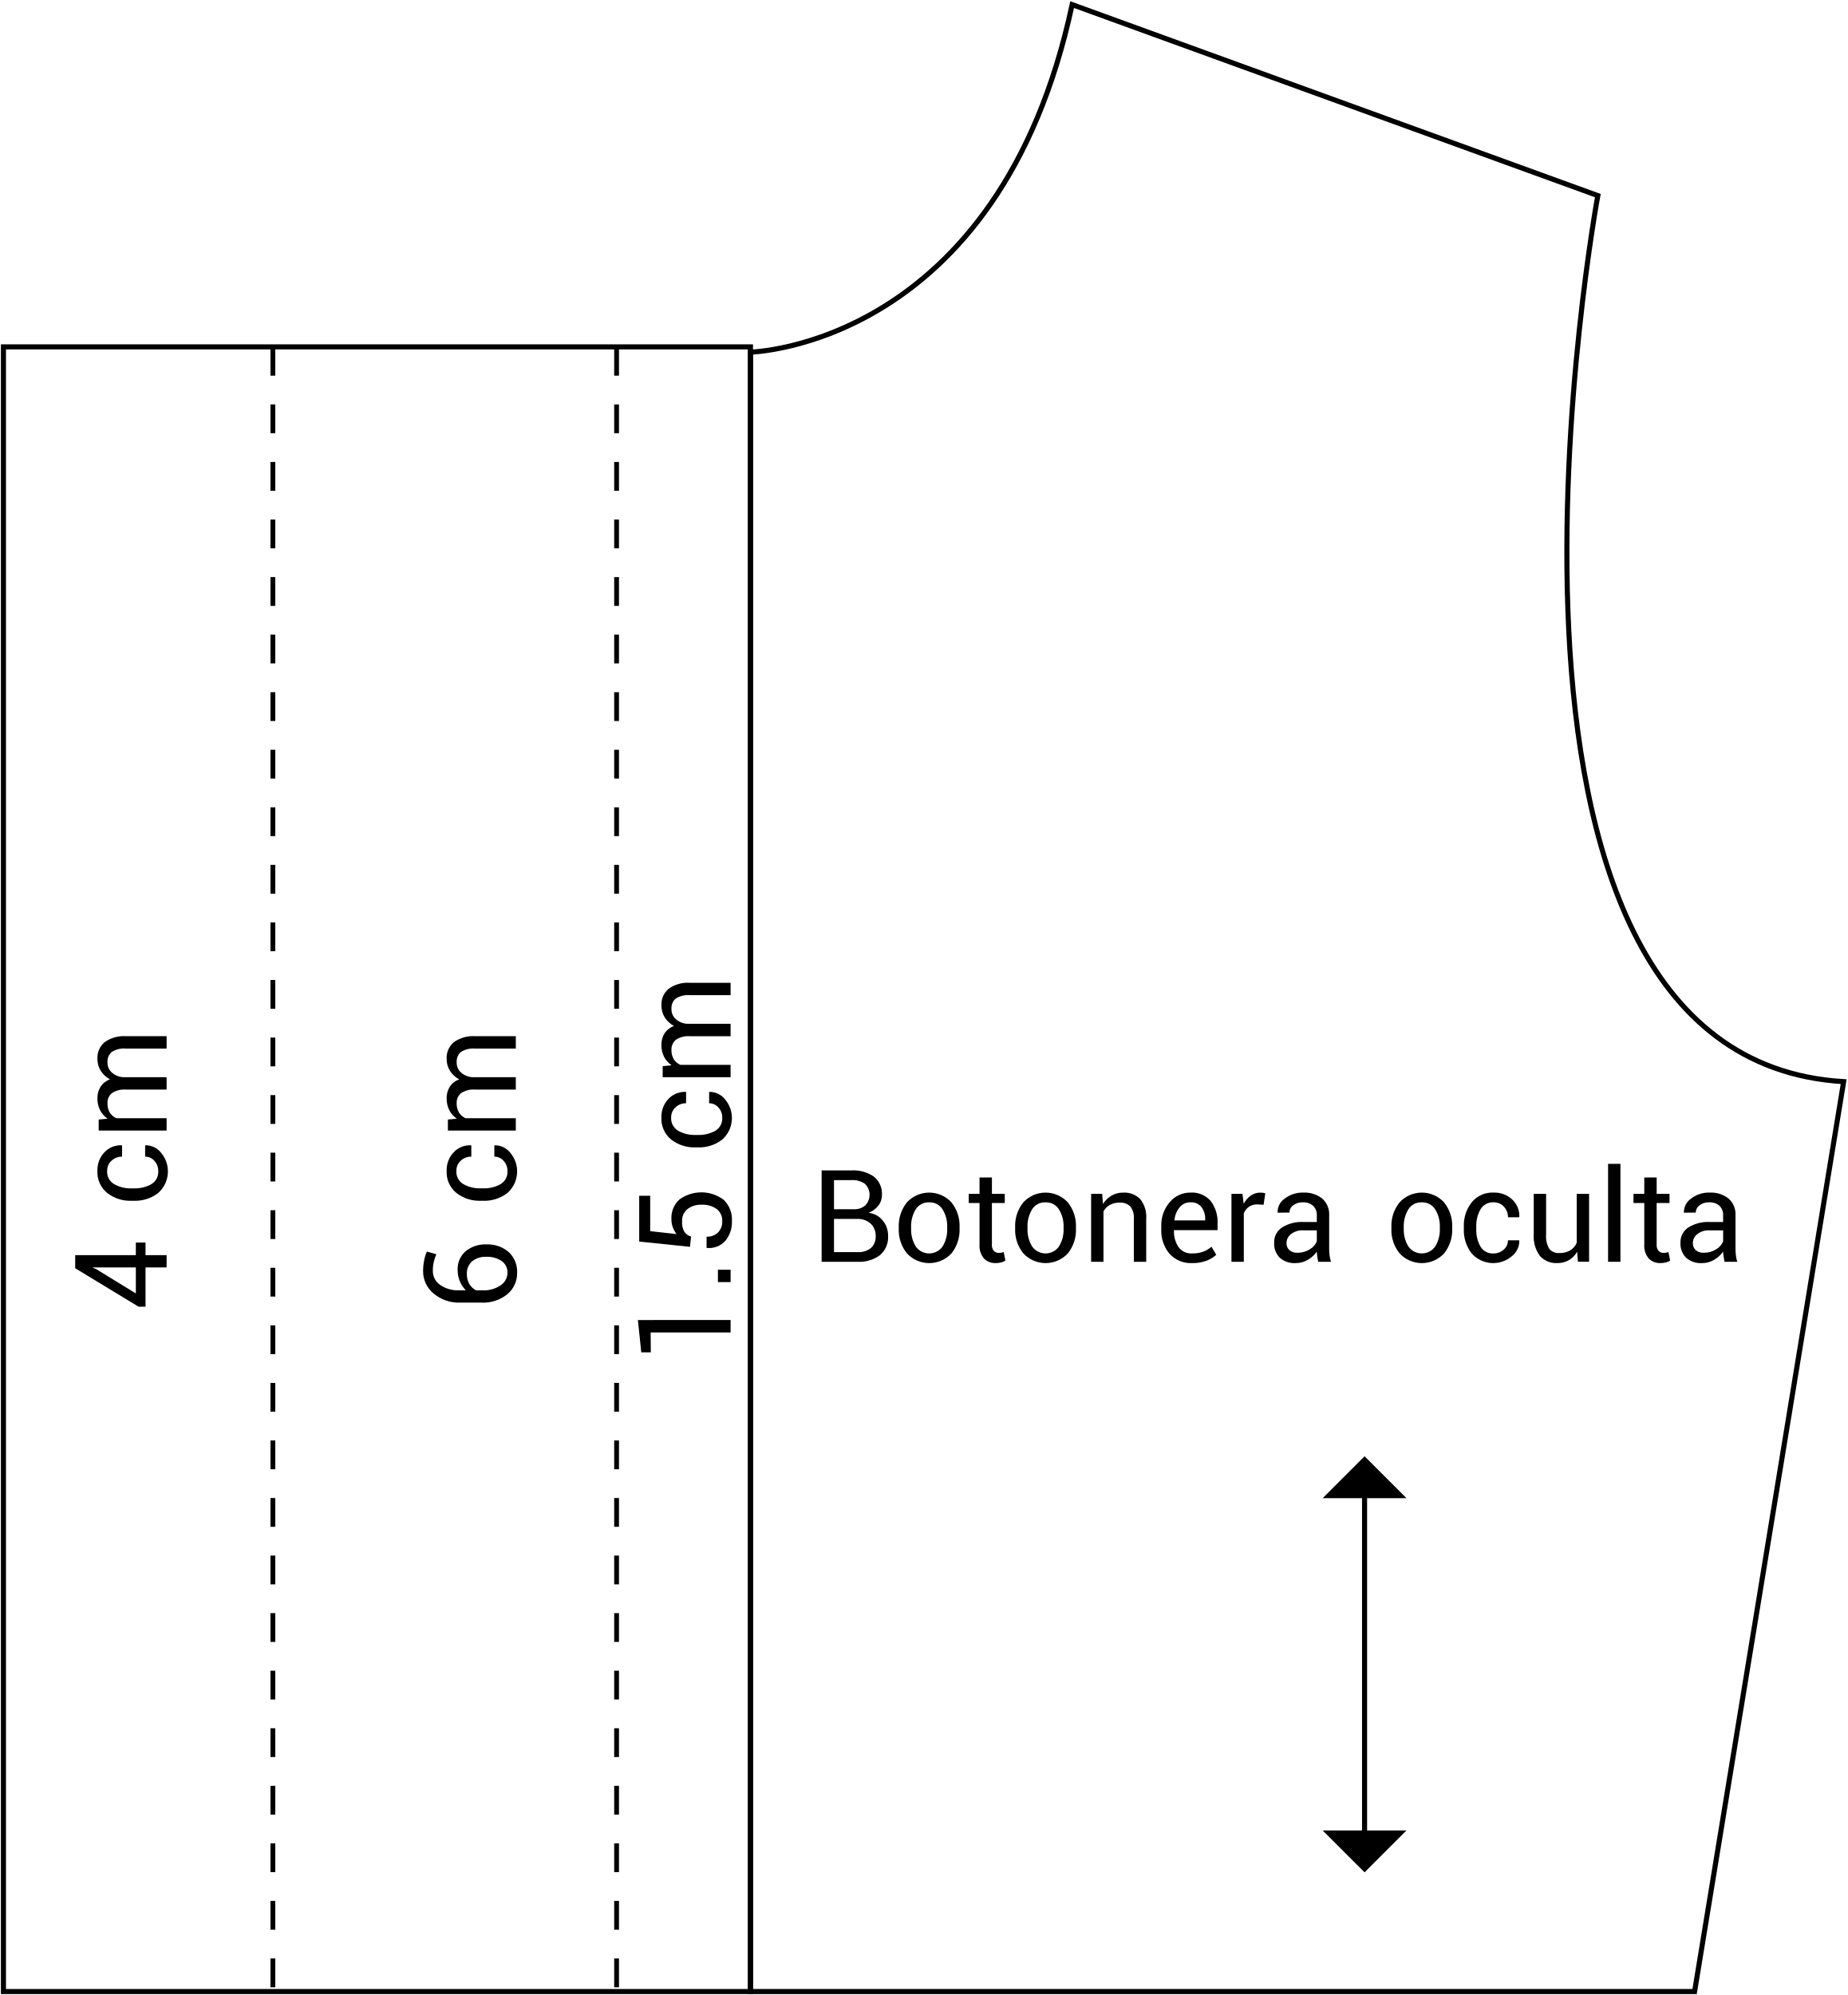
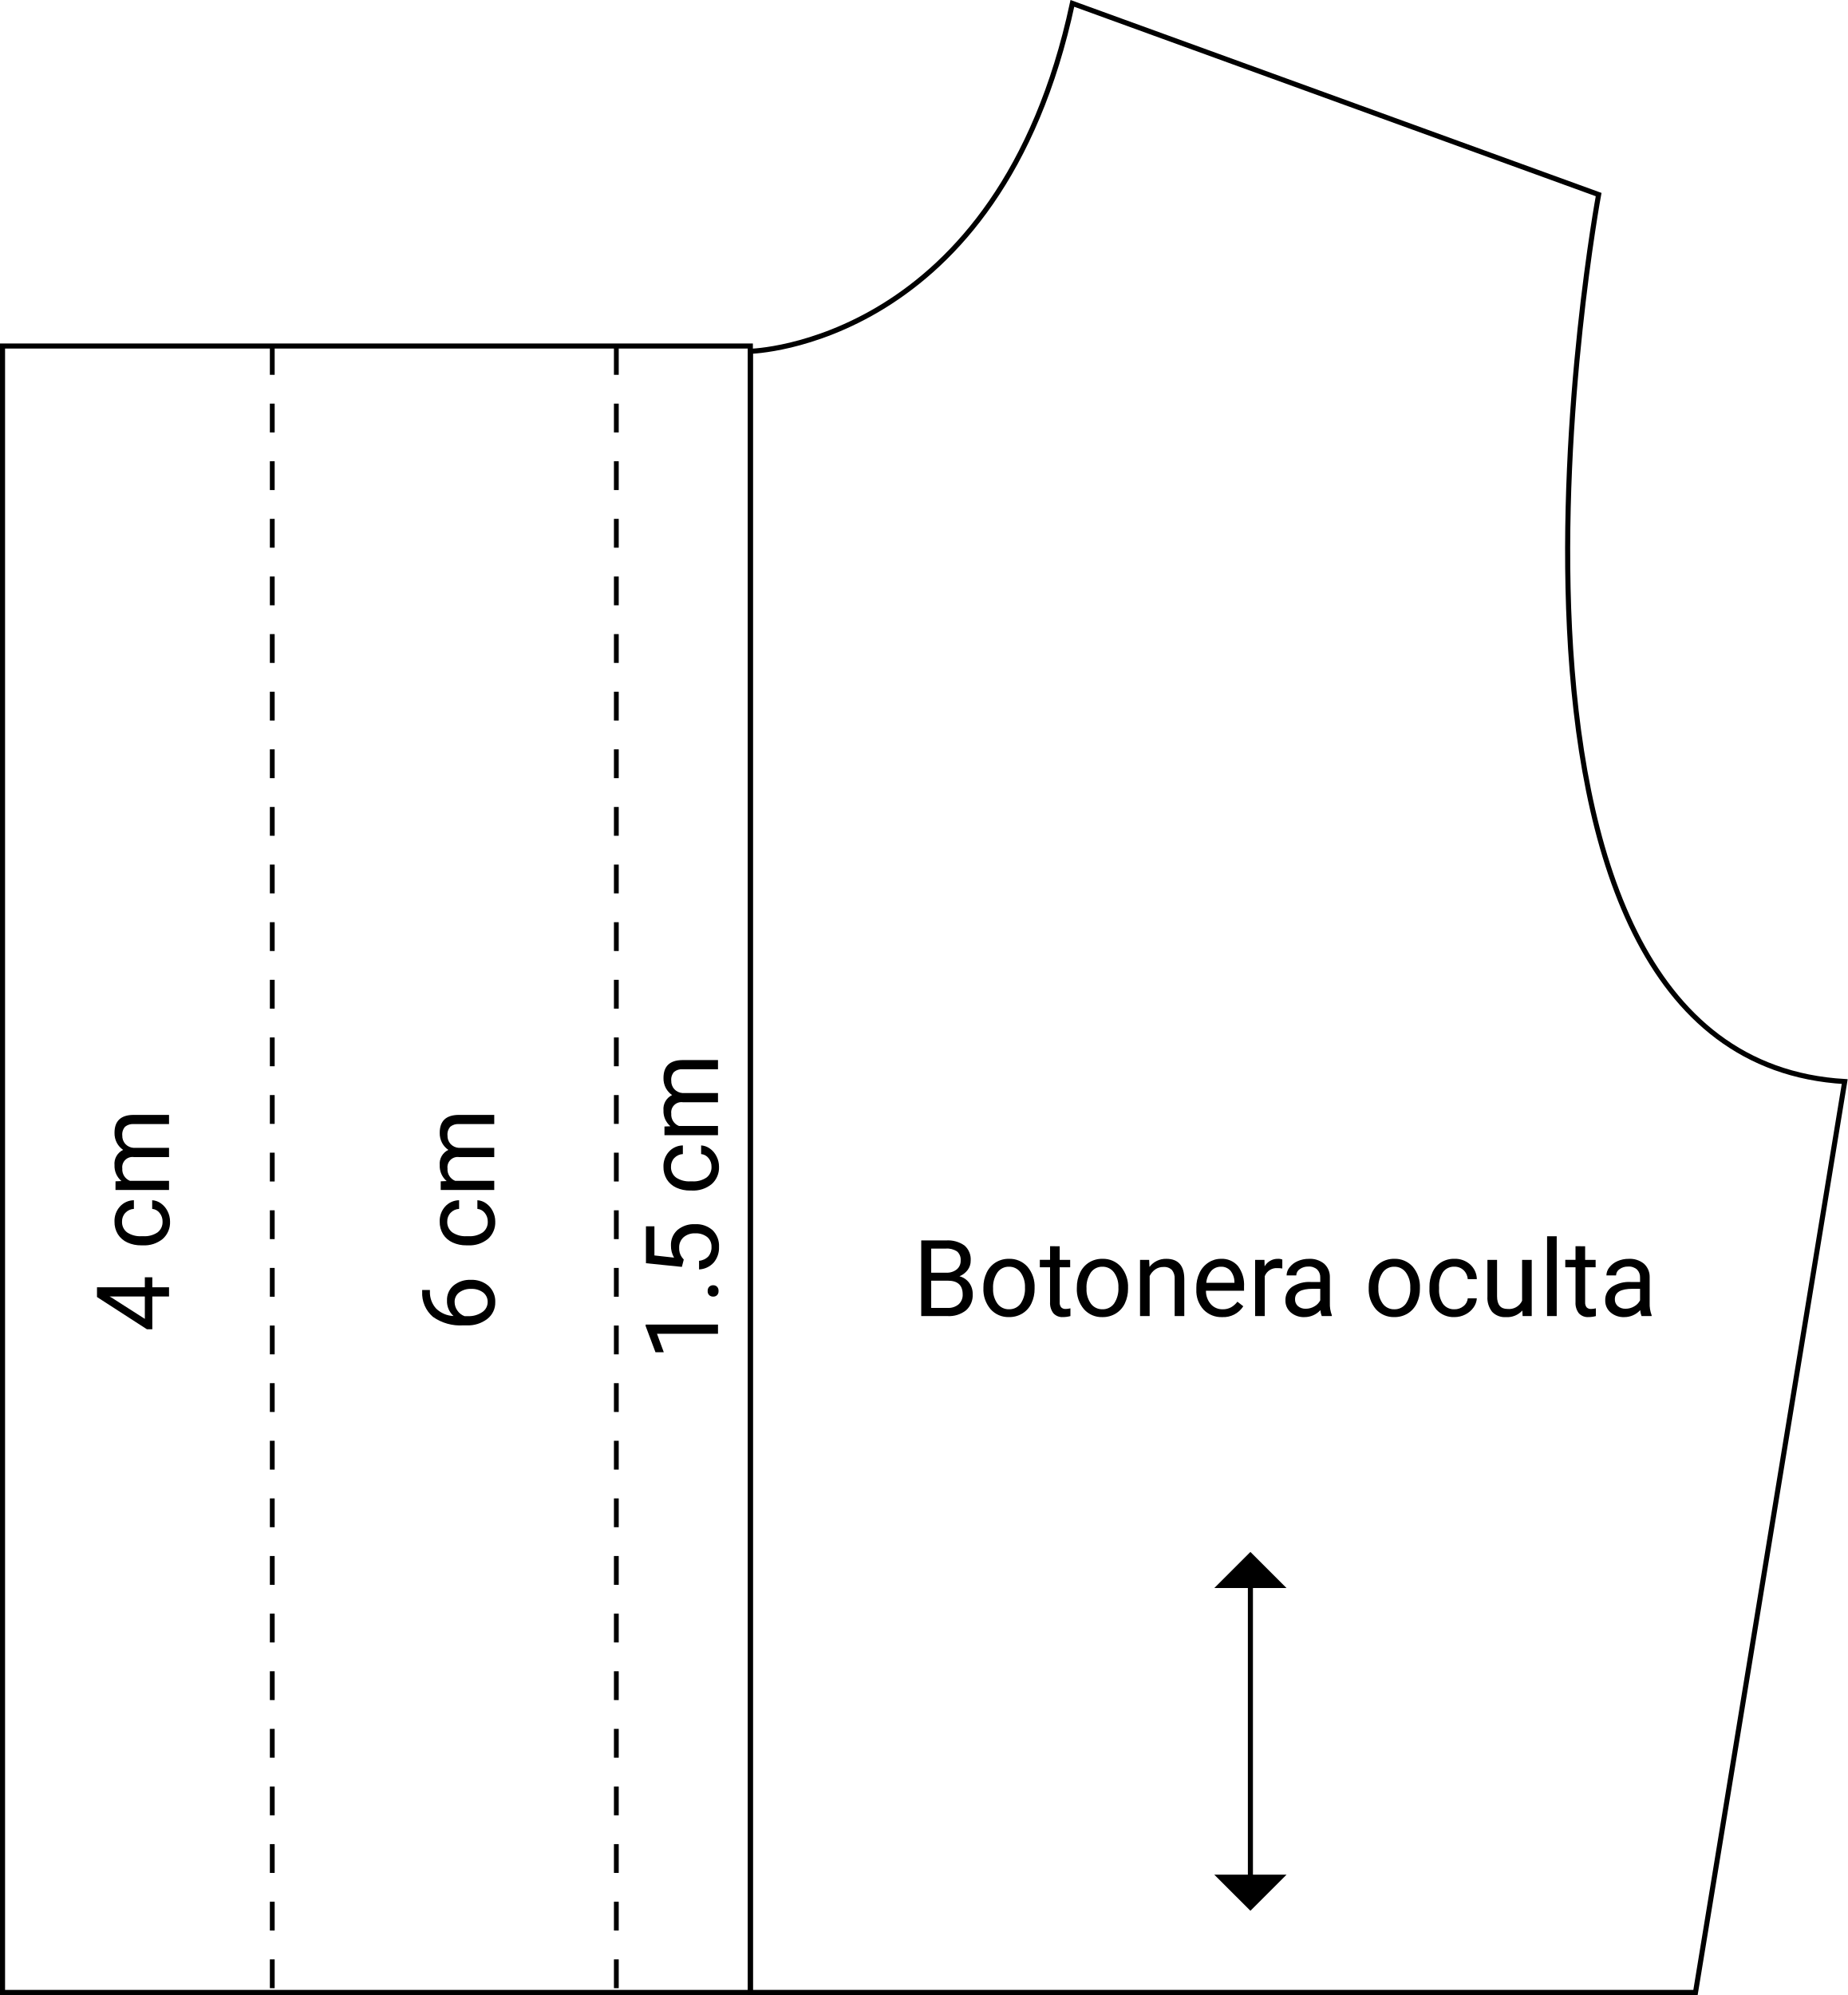
- <svg xmlns="http://www.w3.org/2000/svg" width="365.096" height="394.163" viewBox="0 0 365.096 394.163">
-   <g id="Grupo_1115153" data-name="Grupo 1115153" transform="translate(-292.051 -8735.009)">
-     <path id="Trazado_904441" data-name="Trazado 904441" d="M172.392.669,276.263,38.405S244.74,208.746,324.838,213.463L295.384,393.237H108.83V69.328S157.923,68.281,172.392.669Z" transform="translate(331.508 8735.251)" fill="none" stroke="#000" stroke-miterlimit="10" stroke-width="1.005" />
-     <path id="Trazado_904804" data-name="Trazado 904804" d="M0,0V324.946" transform="translate(345.971 8803.541)" fill="none" stroke="#000" stroke-width="0.948" stroke-dasharray="5.686 5.686" />
-     <path id="Trazado_904805" data-name="Trazado 904805" d="M0,0V324.946" transform="translate(413.884 8803.541)" fill="none" stroke="#000" stroke-width="0.948" stroke-dasharray="5.686 5.686" />
-     <path id="Trazado_904806" data-name="Trazado 904806" d="M0,67.876V0" transform="translate(561.68 9029.896)" fill="none" stroke="#000" stroke-width="1" />
-     <path id="Trazado_904442" data-name="Trazado 904442" d="M191.81,265.422h16.554l-8.276,8.273Z" transform="translate(361.594 8831.24)" />
-     <path id="Trazado_904443" data-name="Trazado 904443" d="M191.81,219.438h16.554l-8.276-8.273Z" transform="translate(361.594 8811.568)" />
-     <path id="Trazado_904444" data-name="Trazado 904444" d="M119.15,187.767V169.709h5.889a7.147,7.147,0,0,1,4.428,1.221,4.321,4.321,0,0,1,1.6,3.665,3.319,3.319,0,0,1-.718,2.09,4.514,4.514,0,0,1-1.912,1.408,4.2,4.2,0,0,1,2.811,1.538,4.713,4.713,0,0,1,1.036,3.038,4.6,4.6,0,0,1-1.613,3.789,6.724,6.724,0,0,1-4.364,1.308Zm2.443-10.381h3.954a3.247,3.247,0,0,0,2.222-.751,3.019,3.019,0,0,0-.069-4.278,4.228,4.228,0,0,0-2.661-.725h-3.446Zm0,1.91v6.561h4.713a3.763,3.763,0,0,0,2.6-.824,2.965,2.965,0,0,0,.924-2.338,3.229,3.229,0,0,0-.942-2.419,3.707,3.707,0,0,0-2.543-.98h-4.75Z" transform="translate(335.25 8796.539)" />
-     <path id="Trazado_904445" data-name="Trazado 904445" d="M130.335,179.765a7.387,7.387,0,0,1,1.613-4.905,5.974,5.974,0,0,1,8.787-.007,7.357,7.357,0,0,1,1.617,4.912v.273a7.366,7.366,0,0,1-1.609,4.912,6,6,0,0,1-8.789-.007,7.339,7.339,0,0,1-1.62-4.905Zm2.443.273a6.373,6.373,0,0,0,.9,3.522,3.248,3.248,0,0,0,5.328,0,6.317,6.317,0,0,0,.9-3.522v-.273a6.312,6.312,0,0,0-.91-3.51,2.988,2.988,0,0,0-2.673-1.4,2.951,2.951,0,0,0-2.649,1.4,6.39,6.39,0,0,0-.9,3.51Z" transform="translate(339.305 8797.706)" />
-     <path id="Trazado_904446" data-name="Trazado 904446" d="M145.063,170.737v3.237H147.6v1.811h-2.541v8.149a1.824,1.824,0,0,0,.391,1.326,1.4,1.4,0,0,0,1.036.384,2.31,2.31,0,0,0,.471-.054,3.345,3.345,0,0,0,.433-.119l.335,1.675a2.2,2.2,0,0,1-.807.367,4.113,4.113,0,0,1-1.053.142,3.167,3.167,0,0,1-2.371-.9,3.909,3.909,0,0,1-.879-2.82v-8.149h-2.134v-1.811h2.134v-3.237Z" transform="translate(342.985 8796.911)" />
-     <path id="Trazado_904447" data-name="Trazado 904447" d="M147.212,179.765a7.387,7.387,0,0,1,1.613-4.905,5.974,5.974,0,0,1,8.787-.007,7.357,7.357,0,0,1,1.617,4.912v.273a7.366,7.366,0,0,1-1.609,4.912,6,6,0,0,1-8.788-.007,7.339,7.339,0,0,1-1.62-4.905Zm2.443.273a6.373,6.373,0,0,0,.9,3.522,3.248,3.248,0,0,0,5.328,0,6.317,6.317,0,0,0,.9-3.522v-.273a6.312,6.312,0,0,0-.91-3.51,2.988,2.988,0,0,0-2.673-1.4,2.951,2.951,0,0,0-2.649,1.4,6.389,6.389,0,0,0-.9,3.51Z" transform="translate(345.424 8797.706)" />
-     <path id="Trazado_904448" data-name="Trazado 904448" d="M160.41,173.179l.173,2a4.881,4.881,0,0,1,1.681-1.656,4.483,4.483,0,0,1,2.3-.589,4.38,4.38,0,0,1,3.361,1.271,5.571,5.571,0,0,1,1.192,3.926V186.6h-2.443v-8.422a3.626,3.626,0,0,0-.7-2.518,2.808,2.808,0,0,0-2.139-.744,3.809,3.809,0,0,0-1.917.452,3.308,3.308,0,0,0-1.245,1.273V186.6h-2.443v-13.42Z" transform="translate(349.418 8797.707)" />
-     <path id="Trazado_904449" data-name="Trazado 904449" d="M174.532,186.859a5.674,5.674,0,0,1-4.507-1.848,7.106,7.106,0,0,1-1.621-4.862V179.6a6.957,6.957,0,0,1,1.669-4.781,5.231,5.231,0,0,1,4.074-1.891,4.872,4.872,0,0,1,4.037,1.675,6.9,6.9,0,0,1,1.346,4.452v1.29h-8.583l-.037.063a5.56,5.56,0,0,0,.891,3.28,3.123,3.123,0,0,0,2.731,1.26,6.158,6.158,0,0,0,2.177-.354,4.9,4.9,0,0,0,1.605-.973l.955,1.587a5.91,5.91,0,0,1-1.9,1.172,7.572,7.572,0,0,1-2.84.477m-.386-12.006a2.648,2.648,0,0,0-2.113.986,4.666,4.666,0,0,0-1.025,2.523l.025.063h6.054v-.2a3.9,3.9,0,0,0-.721-2.419,2.6,2.6,0,0,0-2.22-.955" transform="translate(353.107 8797.707)" />
-     <path id="Trazado_904450" data-name="Trazado 904450" d="M184.932,175.337l-1.255-.075a2.811,2.811,0,0,0-1.631.459,2.95,2.95,0,0,0-1.022,1.29V186.6h-2.443v-13.42h2.181l.237,1.959a4.629,4.629,0,0,1,1.408-1.624,3.281,3.281,0,0,1,1.928-.583,3.037,3.037,0,0,1,.52.044,3.589,3.589,0,0,1,.41.093Z" transform="translate(356.797 8797.707)" />
-     <path id="Trazado_904451" data-name="Trazado 904451" d="M193.479,186.6c-.086-.4-.15-.763-.195-1.074a7.93,7.93,0,0,1-.08-.936,5.68,5.68,0,0,1-1.779,1.619,4.547,4.547,0,0,1-2.364.651,4.384,4.384,0,0,1-3.192-1.072,3.947,3.947,0,0,1-1.1-2.958,3.468,3.468,0,0,1,1.557-3.009,7.275,7.275,0,0,1,4.223-1.085H193.2v-1.327a2.46,2.46,0,0,0-.718-1.867,2.828,2.828,0,0,0-2.036-.688,2.948,2.948,0,0,0-1.921.594,1.789,1.789,0,0,0-.732,1.427l-2.32.026-.025-.075a3.211,3.211,0,0,1,1.371-2.679,5.681,5.681,0,0,1,3.765-1.215,5.538,5.538,0,0,1,3.671,1.16,4.105,4.105,0,0,1,1.388,3.342V183.9a12.361,12.361,0,0,0,.075,1.388A7.205,7.205,0,0,0,196,186.6Zm-4.056-1.786a4.358,4.358,0,0,0,2.393-.681,3.249,3.249,0,0,0,1.388-1.563v-2.184h-2.74a3.559,3.559,0,0,0-2.364.745,2.228,2.228,0,0,0-.886,1.748,1.842,1.842,0,0,0,.559,1.414,2.332,2.332,0,0,0,1.65.521" transform="translate(359.042 8797.707)" />
-     <path id="Trazado_904453" data-name="Trazado 904453" d="M218.184,184.949a2.88,2.88,0,0,0,1.972-.751,2.374,2.374,0,0,0,.843-1.842h2.207l.037.075a3.855,3.855,0,0,1-1.488,3.082,5.69,5.69,0,0,1-7.938-.576,7.427,7.427,0,0,1-1.538-4.788v-.521a7.386,7.386,0,0,1,1.546-4.769,5.258,5.258,0,0,1,4.359-1.929,5.063,5.063,0,0,1,3.678,1.39,4.4,4.4,0,0,1,1.382,3.41l-.025.074H221a2.957,2.957,0,0,0-.8-2.089,2.632,2.632,0,0,0-2.015-.863,2.826,2.826,0,0,0-2.624,1.4,6.528,6.528,0,0,0-.824,3.38v.521a6.672,6.672,0,0,0,.811,3.411,2.823,2.823,0,0,0,2.638,1.39" transform="translate(369.015 8797.706)" />
-     <path id="Trazado_904454" data-name="Trazado 904454" d="M230.991,184.548a4.556,4.556,0,0,1-1.626,1.662,4.453,4.453,0,0,1-2.295.582,4.317,4.317,0,0,1-3.425-1.4,6.519,6.519,0,0,1-1.226-4.366v-7.914h2.443v7.938A4.983,4.983,0,0,0,225.5,184a2.349,2.349,0,0,0,1.972.805,4.023,4.023,0,0,0,2.153-.527,3.316,3.316,0,0,0,1.284-1.493v-9.676h2.443v13.421h-2.2Z" transform="translate(372.691 8797.772)" />
-     <path id="Trazado_904807" data-name="Trazado 904807" d="M0,0H2.443V19.348H0Z" transform="translate(609.796 8964.957)" />
-     <path id="Trazado_904455" data-name="Trazado 904455" d="M241.461,170.737v3.237H244v1.811h-2.541v8.149a1.824,1.824,0,0,0,.391,1.326,1.4,1.4,0,0,0,1.036.384,2.31,2.31,0,0,0,.471-.054,3.344,3.344,0,0,0,.433-.119l.335,1.675a2.2,2.2,0,0,1-.807.367,4.113,4.113,0,0,1-1.053.142,3.167,3.167,0,0,1-2.371-.9,3.909,3.909,0,0,1-.879-2.82v-8.149h-2.134v-1.811h2.134v-3.237Z" transform="translate(377.936 8796.911)" />
-     <path id="Trazado_904456" data-name="Trazado 904456" d="M252.4,186.6q-.125-.607-.192-1.074a8.562,8.562,0,0,1-.083-.936,5.641,5.641,0,0,1-1.777,1.619,4.551,4.551,0,0,1-2.364.651,4.384,4.384,0,0,1-3.192-1.072,3.943,3.943,0,0,1-1.1-2.958,3.468,3.468,0,0,1,1.557-3.009,7.275,7.275,0,0,1,4.223-1.085h2.653v-1.327a2.46,2.46,0,0,0-.718-1.867,2.823,2.823,0,0,0-2.033-.688,2.961,2.961,0,0,0-1.924.594,1.789,1.789,0,0,0-.732,1.427l-2.319.026-.023-.075a3.2,3.2,0,0,1,1.371-2.679,5.673,5.673,0,0,1,3.762-1.215,5.54,5.54,0,0,1,3.673,1.16,4.109,4.109,0,0,1,1.388,3.342V183.9a12.365,12.365,0,0,0,.075,1.388,6.973,6.973,0,0,0,.271,1.315Zm-4.056-1.786a4.374,4.374,0,0,0,2.4-.681,3.229,3.229,0,0,0,1.386-1.563v-2.184h-2.74a3.556,3.556,0,0,0-2.361.745,2.223,2.223,0,0,0-.888,1.748,1.842,1.842,0,0,0,.559,1.414,2.341,2.341,0,0,0,1.65.521" transform="translate(380.404 8797.707)" />
-     <path id="Trazado_904457" data-name="Trazado 904457" d="M22.887,182.663v-2.492H24.8v2.492h4.168v2.431H24.8v7.753H23.421l-12.515-7.6v-2.581Zm0,7.566v-5.135H14.415l-.012.075.621.236Z" transform="translate(296.005 8800.332)" />
-     <path id="Trazado_904458" data-name="Trazado 904458" d="M26.147,171.131a2.875,2.875,0,0,0-.751-1.972,2.37,2.37,0,0,0-1.842-.843v-2.209l.074-.037a3.859,3.859,0,0,1,3.083,1.488,5.688,5.688,0,0,1-.578,7.938,7.413,7.413,0,0,1-4.787,1.538h-.521a7.383,7.383,0,0,1-4.769-1.545,5.262,5.262,0,0,1-1.929-4.359,5.065,5.065,0,0,1,1.388-3.678,4.409,4.409,0,0,1,3.412-1.383L19,166.1v2.22a2.955,2.955,0,0,0-2.089.8,2.63,2.63,0,0,0-.863,2.015,2.824,2.824,0,0,0,1.4,2.623,6.528,6.528,0,0,0,3.381.824h.521a6.658,6.658,0,0,0,3.41-.811,2.821,2.821,0,0,0,1.39-2.637" transform="translate(297.173 8795.219)" />
-     <path id="Trazado_904459" data-name="Trazado 904459" d="M14.377,166.722l1.76-.174a4.556,4.556,0,0,1-1.482-1.669,5.005,5.005,0,0,1-.527-2.349,4.173,4.173,0,0,1,.62-2.3,3.75,3.75,0,0,1,1.863-1.444,5.012,5.012,0,0,1-1.818-1.681,4.387,4.387,0,0,1-.665-2.424,4.016,4.016,0,0,1,1.409-3.237,6.428,6.428,0,0,1,4.235-1.191H27.8v2.443h-8.05a4.456,4.456,0,0,0-2.808.683,2.486,2.486,0,0,0-.826,2.034,2.592,2.592,0,0,0,.868,2.029,3.793,3.793,0,0,0,2.2.91H27.8V160.8h-8.05a4.4,4.4,0,0,0-2.759.7,2.432,2.432,0,0,0-.875,2.015,3.363,3.363,0,0,0,.459,1.835,2.967,2.967,0,0,0,1.29,1.105H27.8V168.9H14.377Z" transform="translate(297.173 8789.483)" />
-     <path id="Trazado_904460" data-name="Trazado 904460" d="M61.356,185.69a10.54,10.54,0,0,1,.213-2.109,7.528,7.528,0,0,1,.533-1.722l1.872.521a9.221,9.221,0,0,0-.5,1.488,7.618,7.618,0,0,0-.193,1.823,3.272,3.272,0,0,0,1.452,2.761,6.064,6.064,0,0,0,3.671,1.06h1.4a5.548,5.548,0,0,1-1.191-1.792,5.734,5.734,0,0,1-.433-2.226,4.634,4.634,0,0,1,1.563-3.69,6.03,6.03,0,0,1,4.105-1.358,6.3,6.3,0,0,1,4.434,1.519,5.286,5.286,0,0,1,1.655,4.1,5.374,5.374,0,0,1-1.9,4.191,7.577,7.577,0,0,1-5.2,1.687H68.674a7.7,7.7,0,0,1-5.246-1.8,5.67,5.67,0,0,1-2.072-4.447m8.645.583a3.814,3.814,0,0,0,.489,1.978,3.3,3.3,0,0,0,1.322,1.259h1.254a5.926,5.926,0,0,0,3.627-1,2.975,2.975,0,0,0,1.334-2.45,2.713,2.713,0,0,0-1.161-2.352,5.1,5.1,0,0,0-3.019-.824,4.177,4.177,0,0,0-2.8.887,3.1,3.1,0,0,0-1.042,2.5" transform="translate(314.296 8800.431)" />
-     <path id="Trazado_904461" data-name="Trazado 904461" d="M76.789,171.131a2.875,2.875,0,0,0-.751-1.972,2.367,2.367,0,0,0-1.841-.843v-2.209l.074-.037a3.855,3.855,0,0,1,3.082,1.488,5.69,5.69,0,0,1-.576,7.938,7.415,7.415,0,0,1-4.787,1.538h-.522A7.385,7.385,0,0,1,66.7,175.49a5.261,5.261,0,0,1-1.928-4.359,5.065,5.065,0,0,1,1.388-3.678,4.406,4.406,0,0,1,3.41-1.383l.075.026v2.22a2.958,2.958,0,0,0-2.09.8,2.633,2.633,0,0,0-.861,2.015,2.823,2.823,0,0,0,1.394,2.623,6.528,6.528,0,0,0,3.381.824h.522a6.653,6.653,0,0,0,3.409-.811,2.821,2.821,0,0,0,1.39-2.637" transform="translate(315.534 8795.219)" />
-     <path id="Trazado_904462" data-name="Trazado 904462" d="M65.018,166.722l1.762-.174a4.532,4.532,0,0,1-1.482-1.669,5.005,5.005,0,0,1-.527-2.349,4.162,4.162,0,0,1,.62-2.3,3.752,3.752,0,0,1,1.861-1.444,5.023,5.023,0,0,1-1.818-1.681,4.386,4.386,0,0,1-.664-2.424,4.016,4.016,0,0,1,1.409-3.237,6.423,6.423,0,0,1,4.235-1.191h8.025v2.443H70.388a4.456,4.456,0,0,0-2.808.683,2.49,2.49,0,0,0-.826,2.034,2.593,2.593,0,0,0,.869,2.029,3.793,3.793,0,0,0,2.194.91h8.622V160.8H70.388a4.4,4.4,0,0,0-2.759.7,2.432,2.432,0,0,0-.875,2.015,3.363,3.363,0,0,0,.459,1.835,2.967,2.967,0,0,0,1.29,1.105h9.936V168.9H65.018Z" transform="translate(315.534 8789.483)" />
-     <path id="Trazado_904463" data-name="Trazado 904463" d="M110.823,191.407v2.457h-15.8l.037,3.93H93.174l-.67-6.386Z" transform="translate(325.589 8804.405)" />
-     <path id="Trazado_904808" data-name="Trazado 904808" d="M0,0H2.506V2.443H0Z" transform="translate(433.907 8985.878)" />
-     <path id="Trazado_904464" data-name="Trazado 904464" d="M102.729,183.659l-10.034-1.042v-9.041h2.171v6.982l5.2.583a5.509,5.509,0,0,1-.713-1.29,4.521,4.521,0,0,1-.292-1.613,4.915,4.915,0,0,1,1.568-3.924,7.356,7.356,0,0,1,8.738.037,5.37,5.37,0,0,1,1.649,4.248,5.824,5.824,0,0,1-1.252,3.821,4.338,4.338,0,0,1-3.683,1.463l-.075-.025v-2.209a3.011,3.011,0,0,0,2.288-.85,3.049,3.049,0,0,0,.813-2.2,2.881,2.881,0,0,0-1.091-2.406,4.733,4.733,0,0,0-2.989-.856,4.309,4.309,0,0,0-2.791.861,2.915,2.915,0,0,0-1.067,2.4,3.824,3.824,0,0,0,.435,2.083,2.536,2.536,0,0,0,1.338.955Z" transform="translate(325.658 8797.693)" />
-     <path id="Trazado_904465" data-name="Trazado 904465" d="M107.936,163.389a2.875,2.875,0,0,0-.751-1.972,2.367,2.367,0,0,0-1.841-.843v-2.209l.074-.037a3.855,3.855,0,0,1,3.082,1.488,5.69,5.69,0,0,1-.576,7.938,7.415,7.415,0,0,1-4.787,1.538h-.522a7.385,7.385,0,0,1-4.769-1.545,5.26,5.26,0,0,1-1.928-4.359,5.065,5.065,0,0,1,1.388-3.678,4.406,4.406,0,0,1,3.41-1.383l.075.026v2.22a2.958,2.958,0,0,0-2.09.8,2.634,2.634,0,0,0-.861,2.015,2.823,2.823,0,0,0,1.394,2.623,6.528,6.528,0,0,0,3.381.824h.522a6.653,6.653,0,0,0,3.409-.811,2.821,2.821,0,0,0,1.39-2.637" transform="translate(326.827 8792.412)" />
-     <path id="Trazado_904466" data-name="Trazado 904466" d="M96.165,158.979l1.762-.174a4.532,4.532,0,0,1-1.482-1.669,5.005,5.005,0,0,1-.527-2.349,4.162,4.162,0,0,1,.62-2.3,3.752,3.752,0,0,1,1.861-1.444,5.023,5.023,0,0,1-1.818-1.681,4.386,4.386,0,0,1-.664-2.424,4.016,4.016,0,0,1,1.409-3.237,6.423,6.423,0,0,1,4.235-1.191h8.025v2.443h-8.051a4.456,4.456,0,0,0-2.808.683,2.49,2.49,0,0,0-.826,2.034,2.593,2.593,0,0,0,.869,2.029,3.793,3.793,0,0,0,2.194.91h8.622v2.455h-8.051a4.4,4.4,0,0,0-2.759.7,2.432,2.432,0,0,0-.875,2.015,3.363,3.363,0,0,0,.459,1.835,2.967,2.967,0,0,0,1.29,1.105h9.936v2.443H96.165Z" transform="translate(326.827 8786.677)" />
-     <path id="Trazado_904809" data-name="Trazado 904809" d="M0,0H147.606V324.946H0Z" transform="translate(292.732 8803.542)" fill="none" stroke="#000" stroke-width="1" />
-     <path id="Trazado_904803" data-name="Trazado 904803" d="M147.212,179.765a7.387,7.387,0,0,1,1.613-4.905,5.974,5.974,0,0,1,8.787-.007,7.357,7.357,0,0,1,1.617,4.912v.273a7.366,7.366,0,0,1-1.609,4.912,6,6,0,0,1-8.788-.007,7.339,7.339,0,0,1-1.62-4.905Zm2.443.273a6.373,6.373,0,0,0,.9,3.522,3.248,3.248,0,0,0,5.328,0,6.317,6.317,0,0,0,.9-3.522v-.273a6.312,6.312,0,0,0-.91-3.51,2.988,2.988,0,0,0-2.673-1.4,2.951,2.951,0,0,0-2.649,1.4,6.389,6.389,0,0,0-.9,3.51Z" transform="translate(419.77 8797.706)" />
-     <path id="Trazado_904810" data-name="Trazado 904810" d="M0,0H365.1V394.163H0Z" transform="translate(292.051 8735.009)" fill="none" />
+ <svg xmlns="http://www.w3.org/2000/svg" width="364.701" height="393.74" viewBox="0 0 364.701 393.74">
+   <g id="Grupo_1117491" data-name="Grupo 1117491" transform="translate(-302.649 -8731)">
+     <path id="Trazado_905169" data-name="Trazado 905169" d="M211.669.669,315.54,38.4s-31.523,170.341,48.575,175.059L334.661,393.237H148.107V69.328S197.2,68.281,211.669.669Z" transform="translate(302.649 8731)" fill="none" stroke="#000" stroke-miterlimit="10" stroke-width="1.005" />
+     <path id="Trazado_905827" data-name="Trazado 905827" d="M0,0V324.946" transform="translate(356.389 8799.289)" fill="none" stroke="#000" stroke-width="0.948" stroke-dasharray="5.686 5.686" />
+     <path id="Trazado_905828" data-name="Trazado 905828" d="M0,0V324.946" transform="translate(424.301 8799.289)" fill="none" stroke="#000" stroke-width="0.948" stroke-dasharray="5.686 5.686" />
+     <path id="Trazado_905829" data-name="Trazado 905829" d="M8.809-4.775h1.973V-3.3H8.809V0H6.992V-3.3H.518V-4.365l6.367-9.854H8.809Zm-6.24,0H6.992v-6.973l-.215.391Zm19.219,3.5a2.6,2.6,0,0,0,1.689-.586,2.061,2.061,0,0,0,.8-1.465h1.709A3.276,3.276,0,0,1,25.361-1.6,4.116,4.116,0,0,1,23.823-.293,4.438,4.438,0,0,1,21.787.2a4.353,4.353,0,0,1-3.433-1.44,5.737,5.737,0,0,1-1.274-3.94v-.3a6.361,6.361,0,0,1,.566-2.744A4.314,4.314,0,0,1,19.272-10.1a4.619,4.619,0,0,1,2.5-.664A4.238,4.238,0,0,1,24.731-9.7a3.8,3.8,0,0,1,1.255,2.764H24.277A2.49,2.49,0,0,0,23.5-8.618a2.415,2.415,0,0,0-1.724-.659,2.529,2.529,0,0,0-2.134.991,4.655,4.655,0,0,0-.757,2.866v.342a4.562,4.562,0,0,0,.752,2.813A2.541,2.541,0,0,0,21.787-1.279Zm7.93-9.287.049,1.172A3.9,3.9,0,0,1,32.9-10.762a3.021,3.021,0,0,1,3.018,1.7,4,4,0,0,1,1.372-1.23,4.052,4.052,0,0,1,2-.469q3.477,0,3.535,3.682V0H41.016V-6.973A2.426,2.426,0,0,0,40.5-8.667a2.279,2.279,0,0,0-1.738-.562,2.4,2.4,0,0,0-1.67.6,2.436,2.436,0,0,0-.771,1.616V0H34.5V-6.924a2.016,2.016,0,0,0-2.256-2.3,2.417,2.417,0,0,0-2.432,1.514V0H28.008V-10.566Z" transform="translate(336.013 8993.866) rotate(-90)" />
+     <path id="Trazado_905830" data-name="Trazado 905830" d="M0,0H22.529V44.179H0Z" transform="translate(318.904 8949.687)" fill="none" />
+     <path id="Trazado_905831" data-name="Trazado 905831" d="M0,0H22.529V44.179H0Z" transform="translate(318.904 8949.687)" fill="none" />
+     <path id="Trazado_905832" data-name="Trazado 905832" d="M8.271-14.229V-12.7H7.939a4.757,4.757,0,0,0-3.359,1.25A5.2,5.2,0,0,0,3.135-8.037,3.856,3.856,0,0,1,6.2-9.326,3.687,3.687,0,0,1,9.165-8.018a5.047,5.047,0,0,1,1.108,3.379,5.031,5.031,0,0,1-1.2,3.516A4.119,4.119,0,0,1,5.869.2,4.059,4.059,0,0,1,2.559-1.372,6.212,6.212,0,0,1,1.289-5.41V-6.1a9.36,9.36,0,0,1,1.675-6,6.151,6.151,0,0,1,4.985-2.124ZM5.9-7.822a2.882,2.882,0,0,0-1.709.557,2.9,2.9,0,0,0-1.084,1.4v.664A4.664,4.664,0,0,0,3.9-2.373,2.37,2.37,0,0,0,5.869-1.3a2.3,2.3,0,0,0,1.919-.9,3.728,3.728,0,0,0,.7-2.354,3.729,3.729,0,0,0-.708-2.368A2.269,2.269,0,0,0,5.9-7.822ZM21.787-1.279a2.6,2.6,0,0,0,1.689-.586,2.061,2.061,0,0,0,.8-1.465h1.709A3.276,3.276,0,0,1,25.361-1.6,4.116,4.116,0,0,1,23.823-.293,4.438,4.438,0,0,1,21.787.2a4.353,4.353,0,0,1-3.433-1.44,5.737,5.737,0,0,1-1.274-3.94v-.3a6.361,6.361,0,0,1,.566-2.744A4.314,4.314,0,0,1,19.272-10.1a4.619,4.619,0,0,1,2.5-.664A4.238,4.238,0,0,1,24.731-9.7a3.8,3.8,0,0,1,1.255,2.764H24.277A2.49,2.49,0,0,0,23.5-8.618a2.415,2.415,0,0,0-1.724-.659,2.529,2.529,0,0,0-2.134.991,4.655,4.655,0,0,0-.757,2.866v.342a4.562,4.562,0,0,0,.752,2.813A2.541,2.541,0,0,0,21.787-1.279Zm7.93-9.287.049,1.172A3.9,3.9,0,0,1,32.9-10.762a3.021,3.021,0,0,1,3.018,1.7,4,4,0,0,1,1.372-1.23,4.052,4.052,0,0,1,2-.469q3.477,0,3.535,3.682V0H41.016V-6.973A2.426,2.426,0,0,0,40.5-8.667a2.279,2.279,0,0,0-1.738-.562,2.4,2.4,0,0,0-1.67.6,2.436,2.436,0,0,0-.771,1.616V0H34.5V-6.924a2.016,2.016,0,0,0-2.256-2.3,2.417,2.417,0,0,0-2.432,1.514V0H28.008V-10.566Z" transform="translate(400.204 8993.866) rotate(-90)" />
+     <path id="Trazado_905833" data-name="Trazado 905833" d="M0,0H22.529V44.179H0Z" transform="translate(383.095 8949.687)" fill="none" />
+     <path id="Trazado_905834" data-name="Trazado 905834" d="M0,0H22.529V44.179H0Z" transform="translate(383.095 8949.687)" fill="none" />
+     <path id="Trazado_905835" data-name="Trazado 905835" d="M0,0H147.606V324.946H0Z" transform="translate(303.149 8799.291)" fill="none" stroke="#000" stroke-width="1" />
+     <path id="Trazado_905836" data-name="Trazado 905836" d="M1.733,0V-14.93H6.614a5.666,5.666,0,0,1,3.656,1,3.622,3.622,0,0,1,1.225,2.974A3.032,3.032,0,0,1,10.9-9.1,3.855,3.855,0,0,1,9.28-7.854a3.462,3.462,0,0,1,1.912,1.287,3.693,3.693,0,0,1,.7,2.261,3.993,3.993,0,0,1-1.3,3.158A5.385,5.385,0,0,1,6.911,0ZM3.7-6.983V-1.61h3.25a3.13,3.13,0,0,0,2.169-.713,2.5,2.5,0,0,0,.795-1.964q0-2.7-2.933-2.7Zm0-1.579H6.675a3.117,3.117,0,0,0,2.066-.647,2.17,2.17,0,0,0,.774-1.757A2.134,2.134,0,0,0,8.8-12.76a3.525,3.525,0,0,0-2.184-.56H3.7ZM14.007-5.65a6.553,6.553,0,0,1,.641-2.933,4.781,4.781,0,0,1,1.784-2.01,4.857,4.857,0,0,1,2.61-.708,4.679,4.679,0,0,1,3.666,1.569,6.036,6.036,0,0,1,1.4,4.173v.133a6.61,6.61,0,0,1-.62,2.907,4.71,4.71,0,0,1-1.774,2,4.913,4.913,0,0,1-2.651.718,4.667,4.667,0,0,1-3.656-1.569,6.005,6.005,0,0,1-1.4-4.153Zm1.907.226a4.746,4.746,0,0,0,.856,2.963,2.74,2.74,0,0,0,2.292,1.118,2.724,2.724,0,0,0,2.3-1.133A5.19,5.19,0,0,0,22.21-5.65a4.738,4.738,0,0,0-.866-2.958,2.755,2.755,0,0,0-2.3-1.133,2.724,2.724,0,0,0-2.266,1.118A5.152,5.152,0,0,0,15.914-5.424ZM29.06-13.781v2.687h2.071v1.466H29.06v6.889a1.54,1.54,0,0,0,.277,1,1.165,1.165,0,0,0,.943.334,4.593,4.593,0,0,0,.9-.123V0a5.532,5.532,0,0,1-1.456.2,2.362,2.362,0,0,1-1.917-.769,3.3,3.3,0,0,1-.646-2.184v-6.88h-2.02v-1.466h2.02v-2.687Zm3.39,8.131a6.553,6.553,0,0,1,.641-2.933,4.781,4.781,0,0,1,1.784-2.01,4.857,4.857,0,0,1,2.61-.708A4.679,4.679,0,0,1,41.15-9.731a6.036,6.036,0,0,1,1.4,4.173v.133a6.61,6.61,0,0,1-.62,2.907,4.71,4.71,0,0,1-1.774,2A4.913,4.913,0,0,1,37.5.205a4.667,4.667,0,0,1-3.656-1.569,6.005,6.005,0,0,1-1.4-4.153Zm1.907.226a4.746,4.746,0,0,0,.856,2.963A2.74,2.74,0,0,0,37.5-1.343a2.724,2.724,0,0,0,2.3-1.133,5.19,5.19,0,0,0,.851-3.174,4.738,4.738,0,0,0-.866-2.958,2.755,2.755,0,0,0-2.3-1.133,2.724,2.724,0,0,0-2.266,1.118A5.152,5.152,0,0,0,34.356-5.424Zm12.366-5.67L46.784-9.7a4.043,4.043,0,0,1,3.322-1.6q3.517,0,3.548,3.968V0h-1.9V-7.342a2.554,2.554,0,0,0-.549-1.774,2.2,2.2,0,0,0-1.677-.574,2.738,2.738,0,0,0-1.62.492,3.342,3.342,0,0,0-1.087,1.292V0h-1.9V-11.095Zm14.4,11.3a4.848,4.848,0,0,1-3.671-1.482A5.5,5.5,0,0,1,56.033-5.24v-.349a6.658,6.658,0,0,1,.631-2.948,4.919,4.919,0,0,1,1.764-2.03,4.434,4.434,0,0,1,2.456-.733,4.155,4.155,0,0,1,3.363,1.425,6.171,6.171,0,0,1,1.2,4.081V-5H57.93a3.944,3.944,0,0,0,.959,2.651,3.014,3.014,0,0,0,2.333,1.01,3.3,3.3,0,0,0,1.7-.41,4.277,4.277,0,0,0,1.22-1.087l1.159.9A4.659,4.659,0,0,1,61.119.205Zm-.236-9.946a2.53,2.53,0,0,0-1.928.836,4.062,4.062,0,0,0-.964,2.343h5.558v-.144a3.613,3.613,0,0,0-.779-2.24A2.382,2.382,0,0,0,60.883-9.741ZM73-9.393a5.685,5.685,0,0,0-.933-.072,2.5,2.5,0,0,0-2.533,1.589V0h-1.9V-11.095h1.846l.031,1.282A2.954,2.954,0,0,1,72.163-11.3a1.938,1.938,0,0,1,.841.144ZM80.787,0a3.985,3.985,0,0,1-.267-1.169A4.233,4.233,0,0,1,77.362.205a3.916,3.916,0,0,1-2.692-.928A3,3,0,0,1,73.62-3.076a3.136,3.136,0,0,1,1.318-2.692,6.212,6.212,0,0,1,3.707-.959H80.49V-7.6a2.131,2.131,0,0,0-.595-1.584,2.39,2.39,0,0,0-1.753-.59,2.766,2.766,0,0,0-1.7.513,1.511,1.511,0,0,0-.687,1.241H73.845a2.618,2.618,0,0,1,.59-1.6,4.024,4.024,0,0,1,1.6-1.225,5.381,5.381,0,0,1,2.22-.451,4.386,4.386,0,0,1,3,.959A3.458,3.458,0,0,1,82.387-7.7v5.106a6.243,6.243,0,0,0,.39,2.43V0ZM77.639-1.446a3.334,3.334,0,0,0,1.692-.461,2.791,2.791,0,0,0,1.159-1.2V-5.383H79q-3.486,0-3.486,2.041a1.727,1.727,0,0,0,.595,1.395A2.286,2.286,0,0,0,77.639-1.446Zm12.417-4.2A6.553,6.553,0,0,1,90.7-8.583a4.781,4.781,0,0,1,1.784-2.01,4.857,4.857,0,0,1,2.61-.708,4.679,4.679,0,0,1,3.666,1.569,6.036,6.036,0,0,1,1.4,4.173v.133a6.61,6.61,0,0,1-.62,2.907,4.71,4.71,0,0,1-1.774,2,4.913,4.913,0,0,1-2.651.718,4.667,4.667,0,0,1-3.656-1.569,6.005,6.005,0,0,1-1.4-4.153Zm1.907.226a4.746,4.746,0,0,0,.856,2.963,2.74,2.74,0,0,0,2.292,1.118,2.724,2.724,0,0,0,2.3-1.133A5.19,5.19,0,0,0,98.26-5.65a4.738,4.738,0,0,0-.866-2.958,2.755,2.755,0,0,0-2.3-1.133,2.724,2.724,0,0,0-2.266,1.118A5.152,5.152,0,0,0,91.964-5.424Zm15.022,4.081a2.732,2.732,0,0,0,1.774-.615A2.164,2.164,0,0,0,109.6-3.5h1.794a3.44,3.44,0,0,1-.656,1.815,4.322,4.322,0,0,1-1.615,1.374,4.66,4.66,0,0,1-2.138.513,4.57,4.57,0,0,1-3.6-1.512,6.024,6.024,0,0,1-1.338-4.137v-.318a6.679,6.679,0,0,1,.595-2.881,4.53,4.53,0,0,1,1.707-1.958,4.85,4.85,0,0,1,2.63-.7,4.45,4.45,0,0,1,3.1,1.118,3.994,3.994,0,0,1,1.318,2.9H109.6a2.614,2.614,0,0,0-.815-1.769,2.536,2.536,0,0,0-1.81-.692,2.655,2.655,0,0,0-2.24,1.041,4.888,4.888,0,0,0-.795,3.01v.359a4.79,4.79,0,0,0,.79,2.953A2.668,2.668,0,0,0,106.986-1.343Zm13.392.246a4.029,4.029,0,0,1-3.25,1.3,3.449,3.449,0,0,1-2.7-1.031,4.461,4.461,0,0,1-.938-3.051v-7.219h1.9v7.167q0,2.522,2.051,2.522a2.84,2.84,0,0,0,2.892-1.62v-8.07h1.9V0h-1.8ZM127.165,0h-1.9V-15.75h1.9Zm5.609-13.781v2.687h2.071v1.466h-2.071v6.889a1.54,1.54,0,0,0,.277,1,1.165,1.165,0,0,0,.943.334,4.593,4.593,0,0,0,.9-.123V0a5.532,5.532,0,0,1-1.456.2,2.362,2.362,0,0,1-1.917-.769,3.3,3.3,0,0,1-.646-2.184v-6.88h-2.02v-1.466h2.02v-2.687ZM143.91,0a3.985,3.985,0,0,1-.267-1.169A4.233,4.233,0,0,1,140.485.205a3.916,3.916,0,0,1-2.692-.928,3,3,0,0,1-1.051-2.353,3.136,3.136,0,0,1,1.318-2.692,6.212,6.212,0,0,1,3.707-.959h1.846V-7.6a2.131,2.131,0,0,0-.595-1.584,2.39,2.39,0,0,0-1.753-.59,2.766,2.766,0,0,0-1.7.513,1.511,1.511,0,0,0-.687,1.241h-1.907a2.618,2.618,0,0,1,.59-1.6,4.024,4.024,0,0,1,1.6-1.225,5.381,5.381,0,0,1,2.22-.451,4.386,4.386,0,0,1,3,.959A3.458,3.458,0,0,1,145.51-7.7v5.106a6.243,6.243,0,0,0,.39,2.43V0Zm-3.148-1.446a3.334,3.334,0,0,0,1.692-.461,2.791,2.791,0,0,0,1.159-1.2V-5.383h-1.487q-3.486,0-3.486,2.041a1.727,1.727,0,0,0,.595,1.395A2.286,2.286,0,0,0,140.762-1.446Z" transform="translate(482.751 8990.745)" />
+     <path id="Trazado_905837" data-name="Trazado 905837" d="M0,0H147.636V23.657H0Z" transform="translate(482.751 8972.78)" fill="none" />
+     <path id="Trazado_905838" data-name="Trazado 905838" d="M0,0H147.636V23.657H0Z" transform="translate(482.751 8972.78)" fill="none" />
+     <path id="Trazado_905839" data-name="Trazado 905839" d="M0,58.481V0" transform="translate(549.456 9043.466)" fill="none" stroke="#000" stroke-width="1" />
+     <path id="Trazado_905170" data-name="Trazado 905170" d="M239.676,369.991h14.263l-7.131,7.128Z" transform="translate(302.649 8731)" />
+     <path id="Trazado_905171" data-name="Trazado 905171" d="M239.676,313.422h14.263l-7.131-7.128Z" transform="translate(302.649 8731)" />
+     <path id="Trazado_905840" data-name="Trazado 905840" d="M7.119,0H5.3V-12.041L1.66-10.7v-1.641l5.176-1.943h.283Zm5.518-.947a1.131,1.131,0,0,1,.278-.781,1.061,1.061,0,0,1,.835-.312,1.092,1.092,0,0,1,.845.313,1.109,1.109,0,0,1,.288.781,1.048,1.048,0,0,1-.288.752,1.112,1.112,0,0,1-.845.3,1.079,1.079,0,0,1-.835-.3A1.069,1.069,0,0,1,12.637-.947Zm5.869-6.182.723-7.09h7.285v1.67H20.762l-.43,3.877a4.588,4.588,0,0,1,2.373-.615A3.923,3.923,0,0,1,25.791-8a5.033,5.033,0,0,1,1.143,3.472,4.858,4.858,0,0,1-1.187,3.462A4.325,4.325,0,0,1,22.432.2,4.494,4.494,0,0,1,19.355-.85,4.171,4.171,0,0,1,18-3.74h1.709A2.869,2.869,0,0,0,20.576-1.9a2.7,2.7,0,0,0,1.855.62,2.438,2.438,0,0,0,1.978-.859,3.593,3.593,0,0,0,.718-2.373,3.3,3.3,0,0,0-.776-2.29,2.641,2.641,0,0,0-2.065-.864,2.978,2.978,0,0,0-1.855.518l-.479.391Zm19.775,5.85a2.6,2.6,0,0,0,1.689-.586,2.061,2.061,0,0,0,.8-1.465H42.48A3.276,3.276,0,0,1,41.855-1.6,4.116,4.116,0,0,1,40.317-.293,4.438,4.438,0,0,1,38.281.2a4.353,4.353,0,0,1-3.433-1.44,5.737,5.737,0,0,1-1.274-3.94v-.3a6.361,6.361,0,0,1,.566-2.744A4.314,4.314,0,0,1,35.767-10.1a4.619,4.619,0,0,1,2.5-.664A4.238,4.238,0,0,1,41.226-9.7,3.8,3.8,0,0,1,42.48-6.934H40.771A2.49,2.49,0,0,0,40-8.618a2.415,2.415,0,0,0-1.724-.659,2.529,2.529,0,0,0-2.134.991,4.655,4.655,0,0,0-.757,2.866v.342a4.562,4.562,0,0,0,.752,2.813A2.541,2.541,0,0,0,38.281-1.279Zm7.93-9.287.049,1.172a3.9,3.9,0,0,1,3.135-1.367,3.021,3.021,0,0,1,3.018,1.7,4,4,0,0,1,1.372-1.23,4.052,4.052,0,0,1,2-.469q3.477,0,3.535,3.682V0H57.51V-6.973a2.426,2.426,0,0,0-.518-1.694,2.279,2.279,0,0,0-1.738-.562,2.4,2.4,0,0,0-1.67.6,2.436,2.436,0,0,0-.771,1.616V0H51V-6.924a2.016,2.016,0,0,0-2.256-2.3,2.417,2.417,0,0,0-2.432,1.514V0H44.5V-10.566Z" transform="translate(444.369 8999.542) rotate(-90)" />
+     <path id="Trazado_905841" data-name="Trazado 905841" d="M0,0H22.529V59.336H0Z" transform="translate(427.26 8940.206)" fill="none" />
+     <path id="Trazado_905842" data-name="Trazado 905842" d="M0,0H22.529V59.336H0Z" transform="translate(427.26 8940.206)" fill="none" />
+     <path id="Trazado_905843" data-name="Trazado 905843" d="M0,0H364.7V393.74H0Z" transform="translate(302.649 8731)" fill="none" />
  </g>
</svg>
